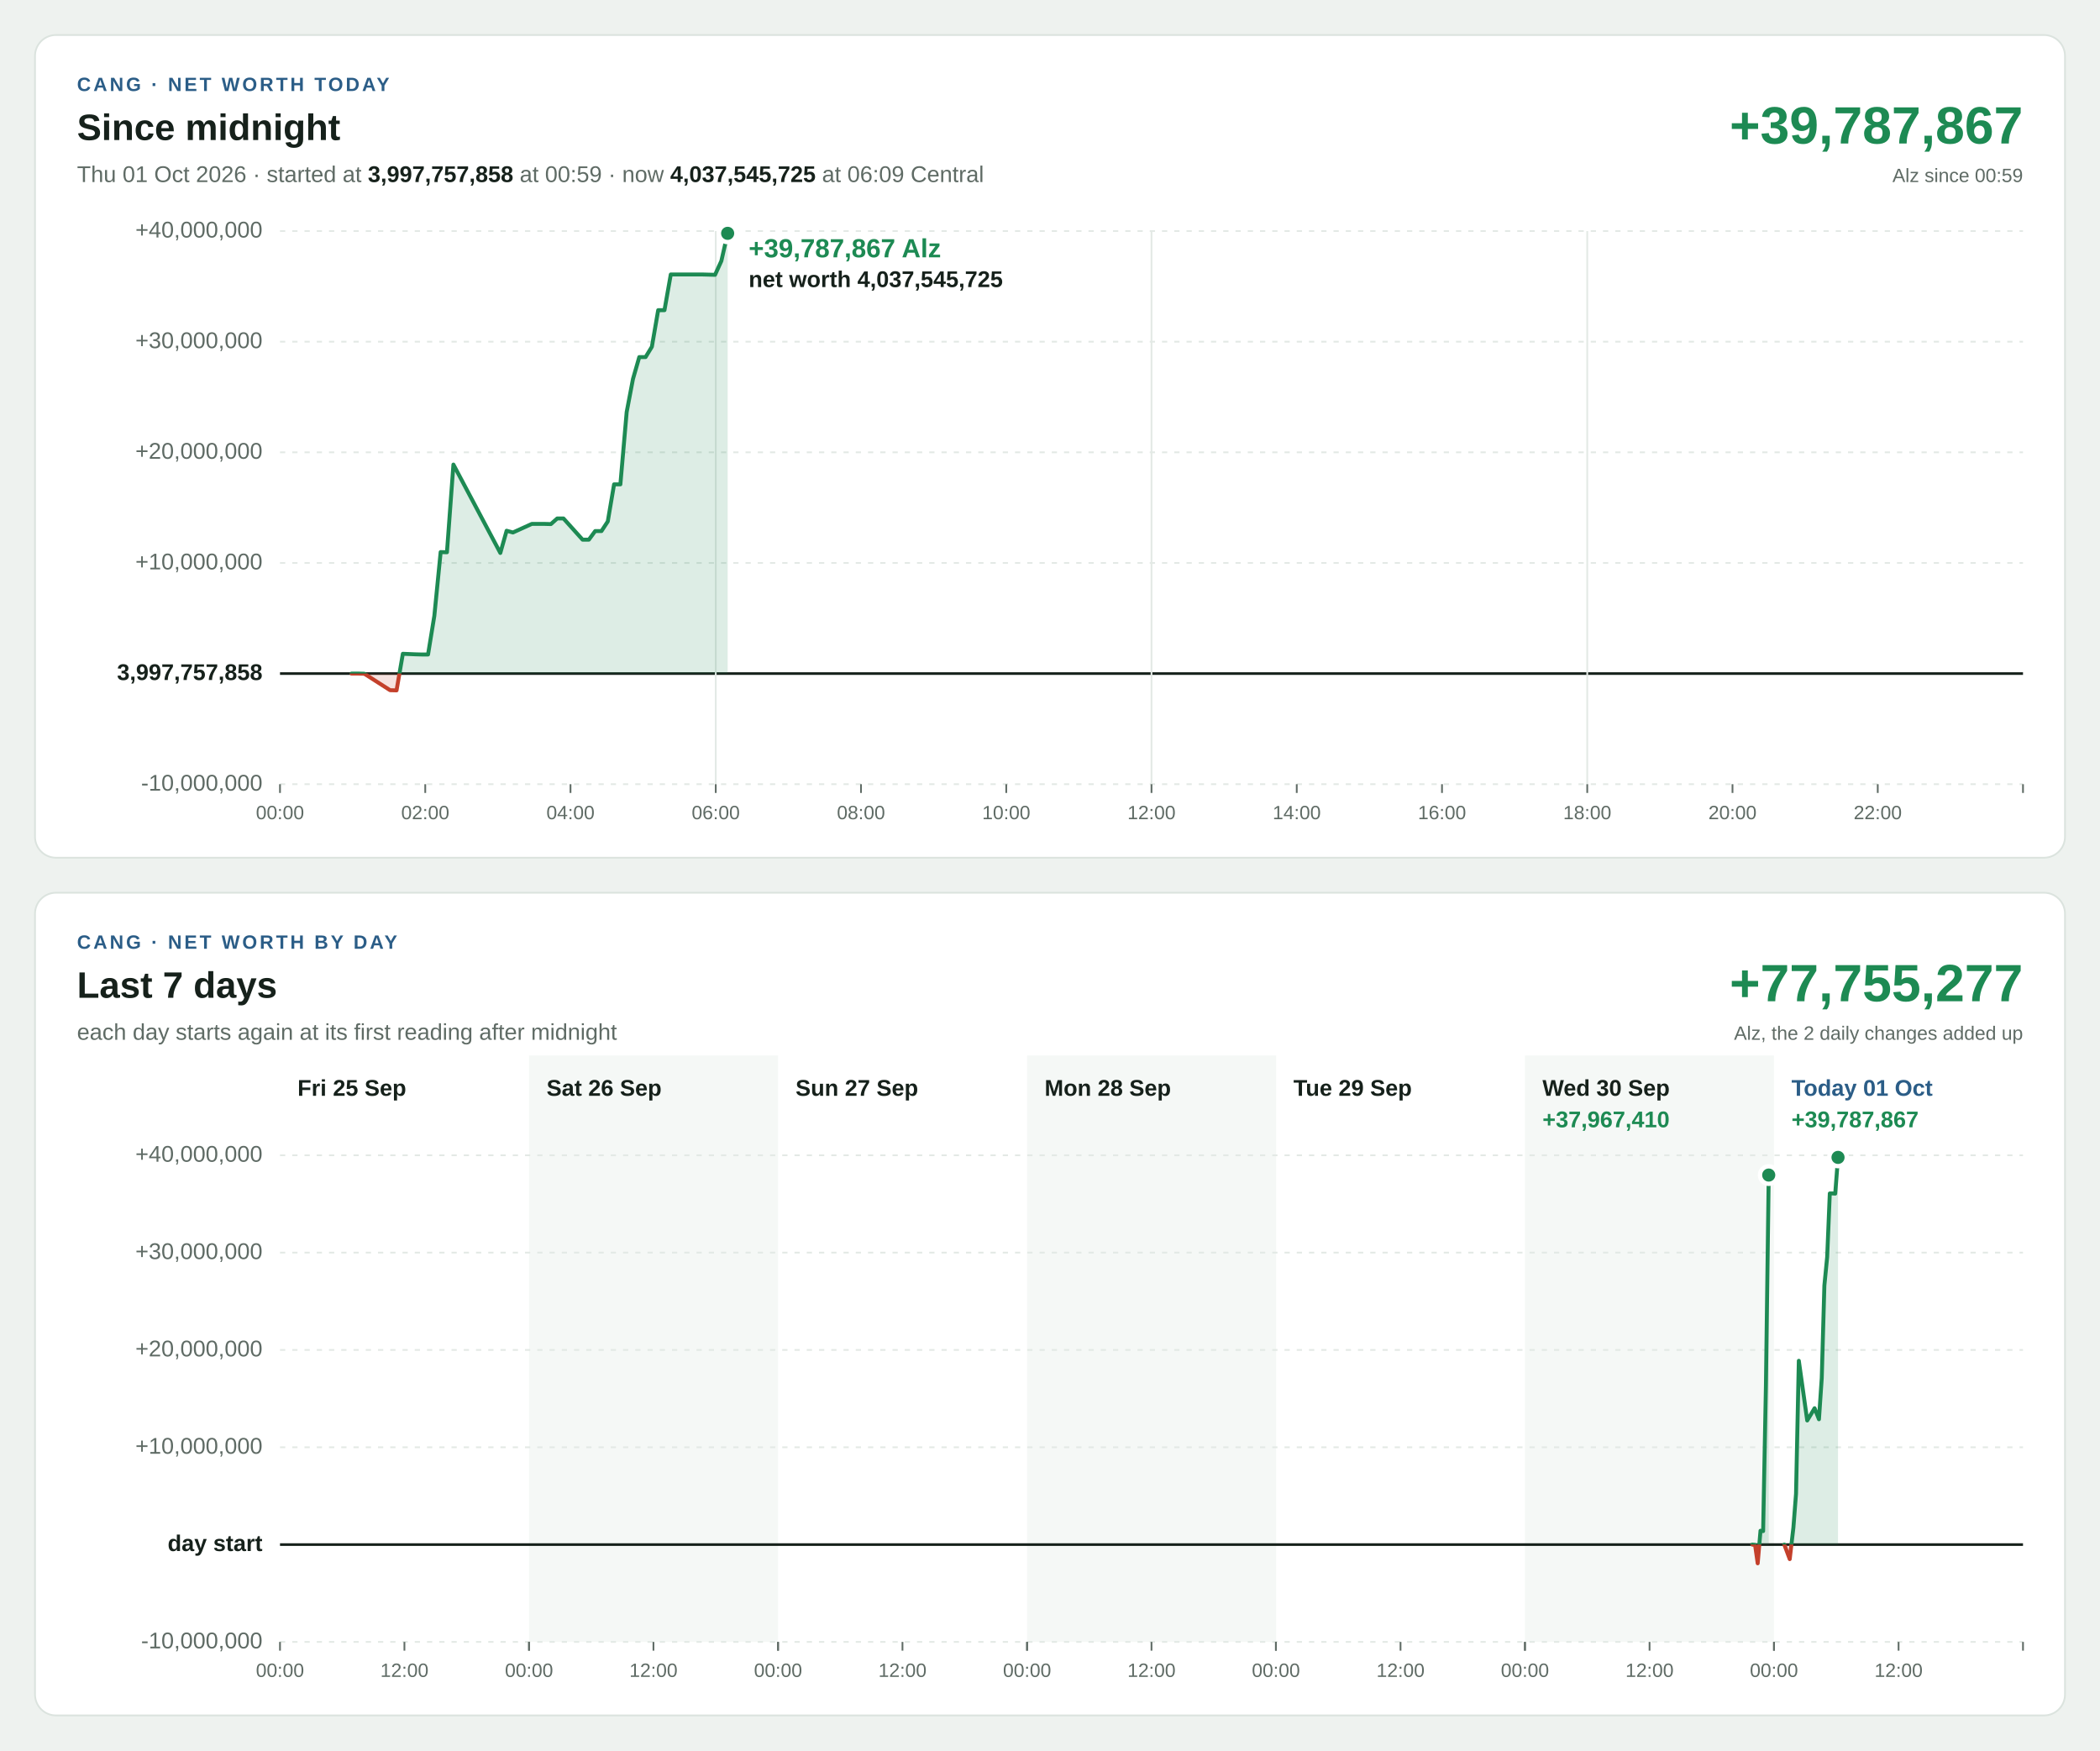
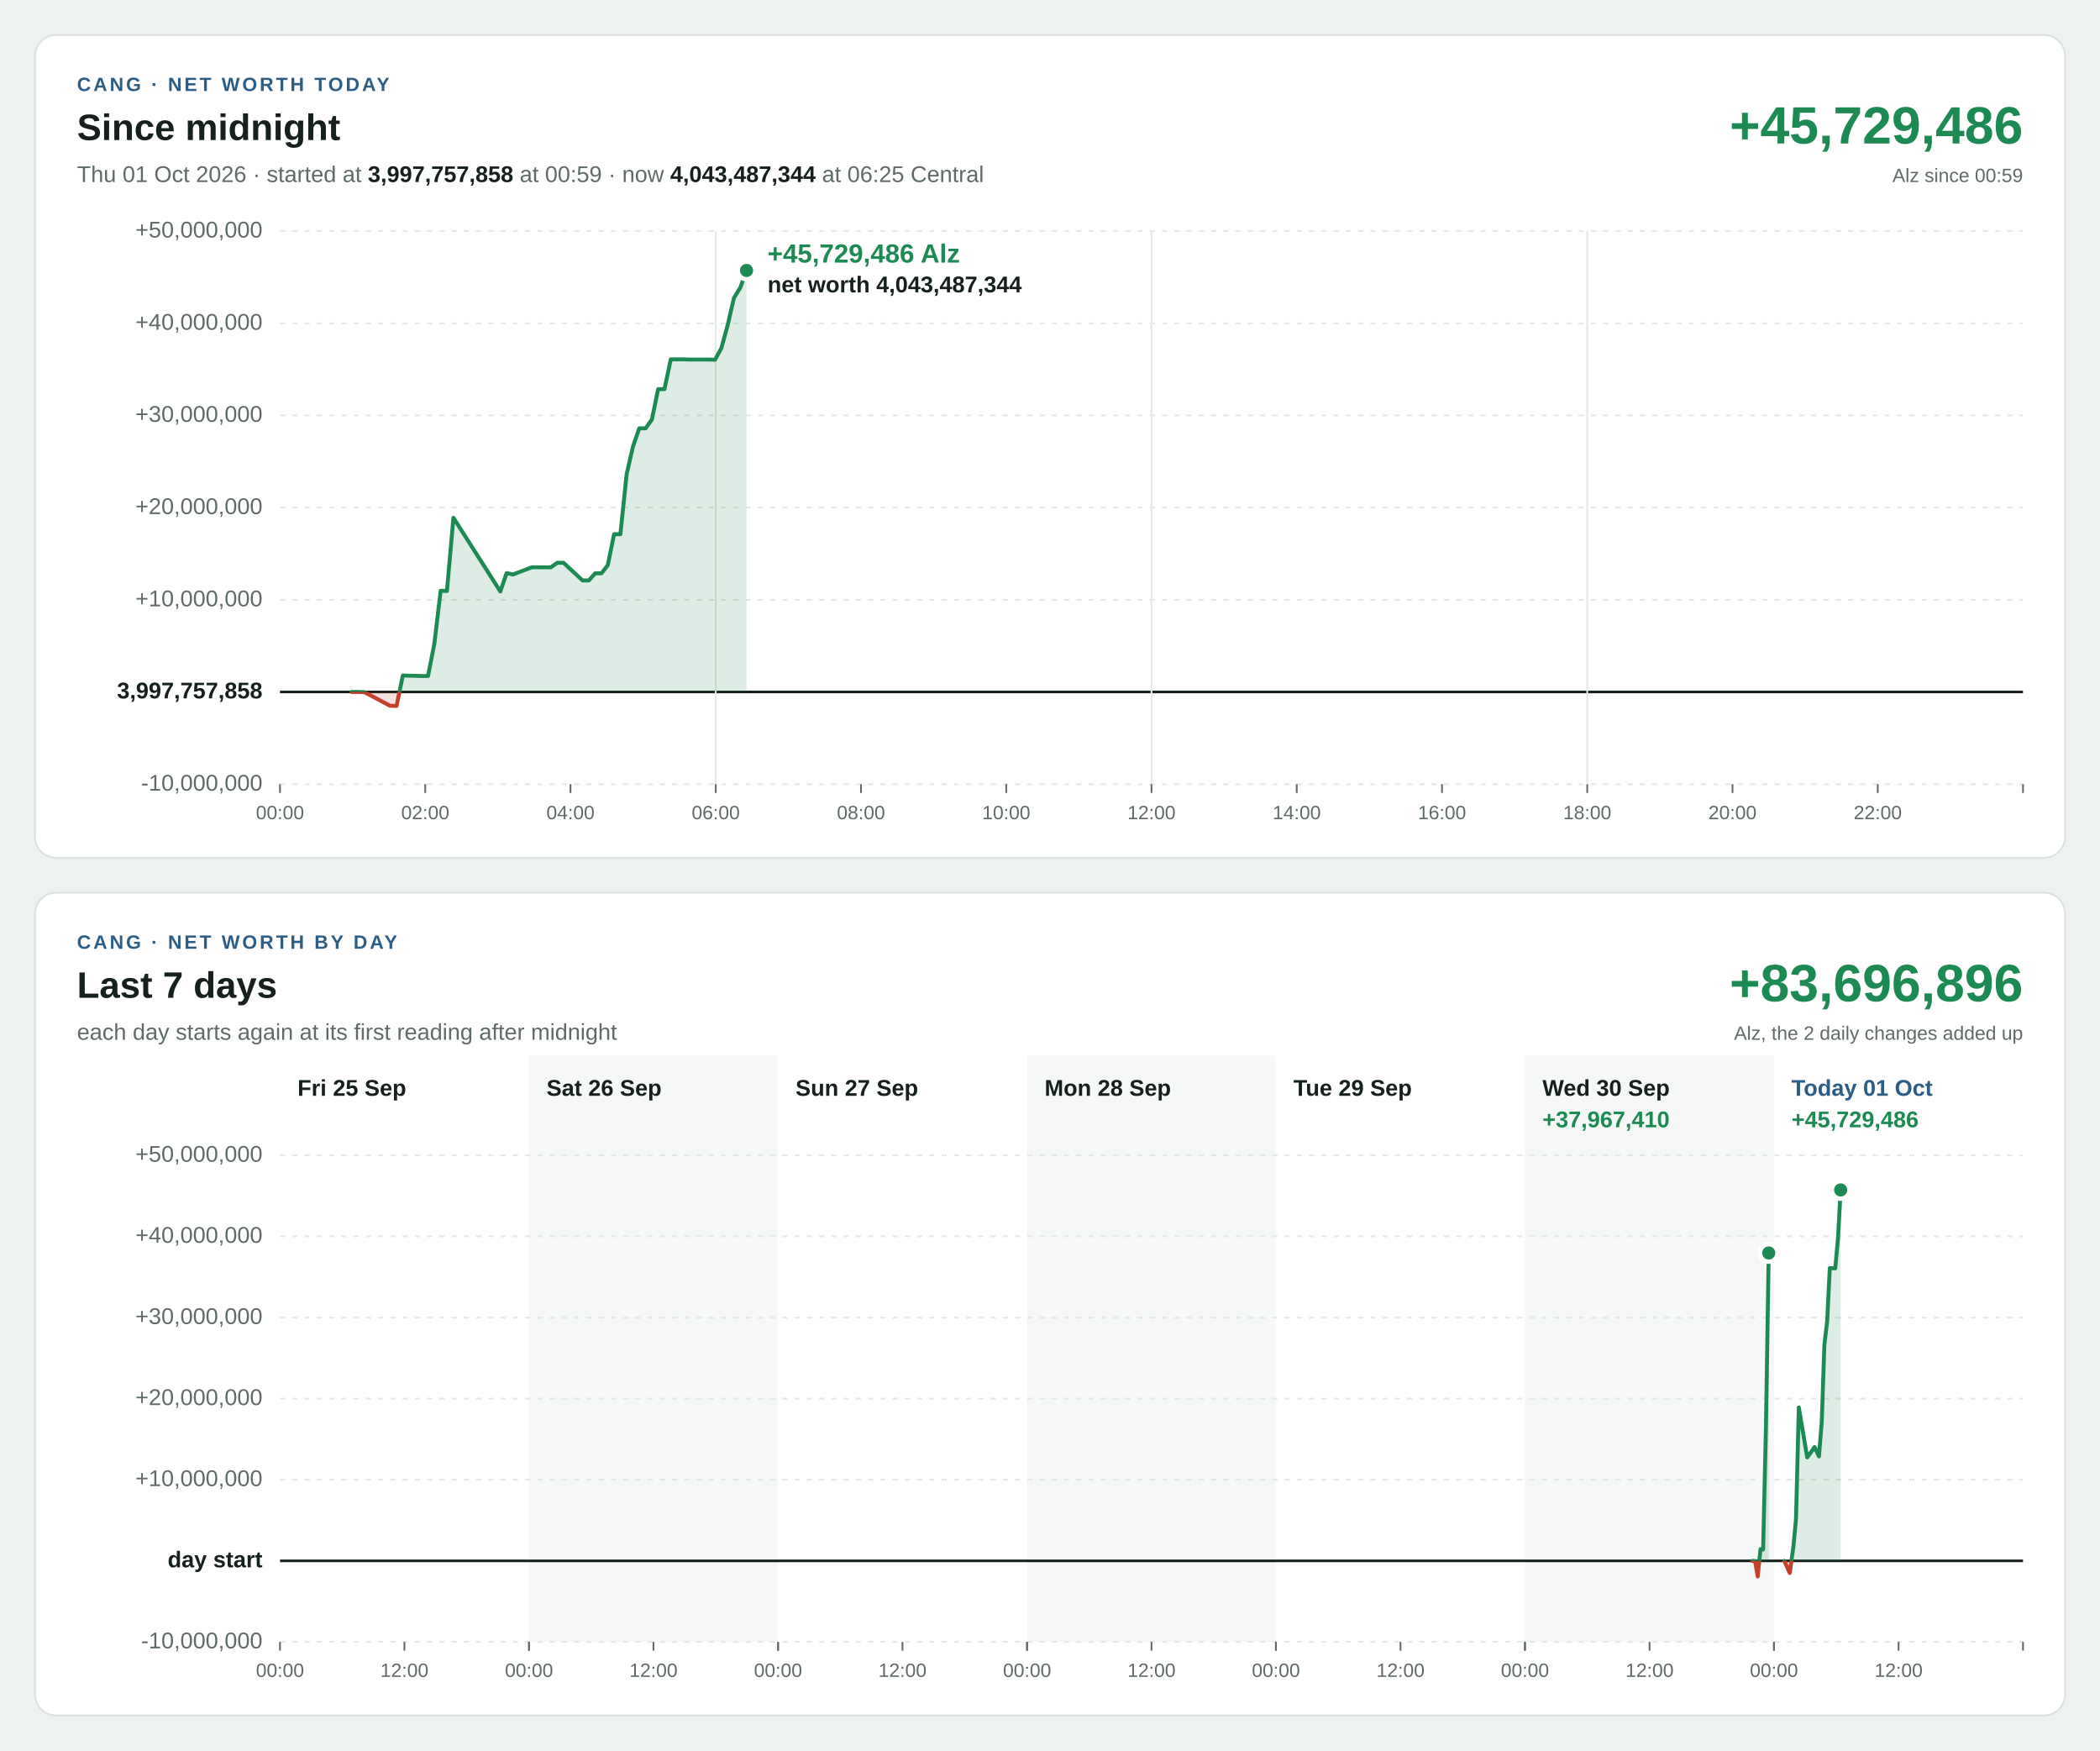
<svg xmlns="http://www.w3.org/2000/svg" width="1200" height="1000" viewBox="0 0 1200 1000" font-family="Segoe UI, Helvetica Neue, Arial, sans-serif" font-size="13" style="font-variant-numeric: tabular-nums">
  <rect width="1200" height="1000" fill="#eef2ef" />
  <g transform="translate(20,20)">
    <rect width="1160" height="470" rx="12" fill="#ffffff" stroke="#dbe3de" />
    <text x="24" y="32" font-size="11" font-weight="700" letter-spacing="1.4" fill="#2b5d87">CANG · NET WORTH TODAY</text>
    <text x="24" y="60" font-size="21" font-weight="700" fill="#16211b">Since midnight</text>
-     <text x="24" y="84" fill="#5f6b65">Thu 01 Oct 2026 · started at <tspan font-weight="700" fill="#16211b">3,997,757,858</tspan> at 00:59 · now <tspan font-weight="700" fill="#16211b">4,037,545,725</tspan> at 06:09 Central</text>
-     <text x="1136" y="62" font-size="30" font-weight="700" text-anchor="end" fill="#1d8a53">+39,787,867</text>
+     <text x="24" y="84" fill="#5f6b65">Thu 01 Oct 2026 · started at <tspan font-weight="700" fill="#16211b">3,997,757,858</tspan> at 00:59 · now <tspan font-weight="700" fill="#16211b">4,043,487,344</tspan> at 06:25 Central</text>
+     <text x="1136" y="62" font-size="30" font-weight="700" text-anchor="end" fill="#1d8a53">+45,729,486</text>
    <text x="1136" y="84" font-size="11" text-anchor="end" fill="#5f6b65">Alz since 00:59</text>
    <line x1="140" x2="1136" y1="428.0" y2="428.0" stroke="#e3e9e5" stroke-width="1" stroke-dasharray="3 4" />
    <text x="130" y="428.0" text-anchor="end" dominant-baseline="middle" font-weight="400" fill="#5f6b65">-10,000,000</text>
-     <line x1="140" x2="1136" y1="364.8" y2="364.8" stroke="#16211b" stroke-width="1.5" />
-     <text x="130" y="364.8" text-anchor="end" dominant-baseline="middle" font-weight="700" fill="#16211b">3,997,757,858</text>
-     <line x1="140" x2="1136" y1="301.6" y2="301.6" stroke="#e3e9e5" stroke-width="1" stroke-dasharray="3 4" />
-     <text x="130" y="301.6" text-anchor="end" dominant-baseline="middle" font-weight="400" fill="#5f6b65">+10,000,000</text>
-     <line x1="140" x2="1136" y1="238.4" y2="238.4" stroke="#e3e9e5" stroke-width="1" stroke-dasharray="3 4" />
-     <text x="130" y="238.4" text-anchor="end" dominant-baseline="middle" font-weight="400" fill="#5f6b65">+20,000,000</text>
-     <line x1="140" x2="1136" y1="175.2" y2="175.2" stroke="#e3e9e5" stroke-width="1" stroke-dasharray="3 4" />
-     <text x="130" y="175.2" text-anchor="end" dominant-baseline="middle" font-weight="400" fill="#5f6b65">+30,000,000</text>
+     <line x1="140" x2="1136" y1="375.3" y2="375.3" stroke="#16211b" stroke-width="1.5" />
+     <text x="130" y="375.3" text-anchor="end" dominant-baseline="middle" font-weight="700" fill="#16211b">3,997,757,858</text>
+     <line x1="140" x2="1136" y1="322.7" y2="322.7" stroke="#e3e9e5" stroke-width="1" stroke-dasharray="3 4" />
+     <text x="130" y="322.7" text-anchor="end" dominant-baseline="middle" font-weight="400" fill="#5f6b65">+10,000,000</text>
+     <line x1="140" x2="1136" y1="270.0" y2="270.0" stroke="#e3e9e5" stroke-width="1" stroke-dasharray="3 4" />
+     <text x="130" y="270.0" text-anchor="end" dominant-baseline="middle" font-weight="400" fill="#5f6b65">+20,000,000</text>
+     <line x1="140" x2="1136" y1="217.3" y2="217.3" stroke="#e3e9e5" stroke-width="1" stroke-dasharray="3 4" />
+     <text x="130" y="217.3" text-anchor="end" dominant-baseline="middle" font-weight="400" fill="#5f6b65">+30,000,000</text>
+     <line x1="140" x2="1136" y1="164.7" y2="164.7" stroke="#e3e9e5" stroke-width="1" stroke-dasharray="3 4" />
+     <text x="130" y="164.7" text-anchor="end" dominant-baseline="middle" font-weight="400" fill="#5f6b65">+40,000,000</text>
    <line x1="140" x2="1136" y1="112.0" y2="112.0" stroke="#e3e9e5" stroke-width="1" stroke-dasharray="3 4" />
-     <text x="130" y="112.0" text-anchor="end" dominant-baseline="middle" font-weight="400" fill="#5f6b65">+40,000,000</text>
+     <text x="130" y="112.0" text-anchor="end" dominant-baseline="middle" font-weight="400" fill="#5f6b65">+50,000,000</text>
    <line x1="140.0" x2="140.0" y1="428" y2="433" stroke="#5f6b65" stroke-width="1" />
    <text x="140.0" y="448" font-size="11" text-anchor="middle" fill="#5f6b65">00:00</text>
    <line x1="223.0" x2="223.0" y1="428" y2="433" stroke="#5f6b65" stroke-width="1" />
    <text x="223.0" y="448" font-size="11" text-anchor="middle" fill="#5f6b65">02:00</text>
    <line x1="306.0" x2="306.0" y1="428" y2="433" stroke="#5f6b65" stroke-width="1" />
    <text x="306.0" y="448" font-size="11" text-anchor="middle" fill="#5f6b65">04:00</text>
    <line x1="389.0" x2="389.0" y1="112" y2="428" stroke="#e3e9e5" stroke-width="1" />
    <line x1="389.0" x2="389.0" y1="428" y2="433" stroke="#5f6b65" stroke-width="1" />
    <text x="389.0" y="448" font-size="11" text-anchor="middle" fill="#5f6b65">06:00</text>
    <line x1="472.0" x2="472.0" y1="428" y2="433" stroke="#5f6b65" stroke-width="1" />
    <text x="472.0" y="448" font-size="11" text-anchor="middle" fill="#5f6b65">08:00</text>
    <line x1="555.0" x2="555.0" y1="428" y2="433" stroke="#5f6b65" stroke-width="1" />
    <text x="555.0" y="448" font-size="11" text-anchor="middle" fill="#5f6b65">10:00</text>
    <line x1="638.0" x2="638.0" y1="112" y2="428" stroke="#e3e9e5" stroke-width="1" />
    <line x1="638.0" x2="638.0" y1="428" y2="433" stroke="#5f6b65" stroke-width="1" />
    <text x="638.0" y="448" font-size="11" text-anchor="middle" fill="#5f6b65">12:00</text>
    <line x1="721.0" x2="721.0" y1="428" y2="433" stroke="#5f6b65" stroke-width="1" />
    <text x="721.0" y="448" font-size="11" text-anchor="middle" fill="#5f6b65">14:00</text>
    <line x1="804.0" x2="804.0" y1="428" y2="433" stroke="#5f6b65" stroke-width="1" />
    <text x="804.0" y="448" font-size="11" text-anchor="middle" fill="#5f6b65">16:00</text>
    <line x1="887.0" x2="887.0" y1="112" y2="428" stroke="#e3e9e5" stroke-width="1" />
    <line x1="887.0" x2="887.0" y1="428" y2="433" stroke="#5f6b65" stroke-width="1" />
    <text x="887.0" y="448" font-size="11" text-anchor="middle" fill="#5f6b65">18:00</text>
    <line x1="970.0" x2="970.0" y1="428" y2="433" stroke="#5f6b65" stroke-width="1" />
    <text x="970.0" y="448" font-size="11" text-anchor="middle" fill="#5f6b65">20:00</text>
    <line x1="1053.0" x2="1053.0" y1="428" y2="433" stroke="#5f6b65" stroke-width="1" />
    <text x="1053.0" y="448" font-size="11" text-anchor="middle" fill="#5f6b65">22:00</text>
    <line x1="1136.0" x2="1136.0" y1="428" y2="433" stroke="#5f6b65" stroke-width="1" />
    <defs>
-       <path id="shape-today" d="M180.9 364.8L180.9 364.8L184.6 364.8L188.2 364.9L202.9 374.3L206.6 374.4L210.2 353.5L217.3 353.8L220.9 353.9L224.6 353.9L228.2 331.8L231.8 295.4L235.4 295.5L239.1 245.4L265.9 295.9L269.5 283.2L273.1 284.2L283.9 279.3L287.5 279.3L291.2 279.3L294.8 279.4L298.4 276.2L302.0 276.2L312.9 288.3L316.5 288.3L320.1 283.4L323.7 283.4L327.3 277.9L330.9 256.7L334.5 256.7L338.1 215.4L341.7 196.5L345.3 184.0L348.9 184.0L352.5 178.1L356.1 157.2L359.7 157.2L363.3 136.8L367.0 136.8L370.5 136.8L374.1 136.8L377.8 136.8L381.4 136.8L385.0 136.9L388.6 137.0L392.2 129.1L395.8 113.3L395.8 364.8Z" />
-       <path id="line-today" d="M180.9 364.8L184.6 364.8L188.2 364.9L202.9 374.3L206.6 374.4L210.2 353.5L217.3 353.8L220.9 353.9L224.6 353.9L228.2 331.8L231.8 295.4L235.4 295.5L239.1 245.4L265.9 295.9L269.5 283.2L273.1 284.2L283.9 279.3L287.5 279.3L291.2 279.3L294.8 279.4L298.4 276.2L302.0 276.2L312.9 288.3L316.5 288.3L320.1 283.4L323.7 283.4L327.3 277.9L330.9 256.7L334.5 256.7L338.1 215.4L341.7 196.5L345.3 184.0L348.9 184.0L352.5 178.1L356.1 157.2L359.7 157.2L363.3 136.8L367.0 136.8L370.5 136.8L374.1 136.8L377.8 136.8L381.4 136.8L385.0 136.9L388.6 137.0L392.2 129.1L395.8 113.3" />
+       <path id="shape-today" d="M180.9 375.3L180.9 375.3L184.6 375.3L188.2 375.4L202.9 383.2L206.6 383.3L210.2 365.9L217.3 366.1L220.9 366.2L224.6 366.2L228.2 347.8L231.8 317.5L235.4 317.6L239.1 275.8L265.9 317.9L269.5 307.4L273.1 308.2L283.9 304.1L287.5 304.1L291.2 304.1L294.8 304.1L298.4 301.5L302.0 301.5L312.9 311.6L316.5 311.6L320.1 307.5L323.7 307.5L327.3 302.9L330.9 285.2L334.5 285.2L338.1 250.8L341.7 235.1L345.3 224.7L348.9 224.7L352.5 219.7L356.1 202.3L359.7 202.3L363.3 185.3L367.0 185.3L370.5 185.3L374.1 185.4L377.8 185.4L381.4 185.4L385.0 185.4L388.6 185.5L392.2 178.9L395.8 165.8L399.4 150.2L403.0 144.4L406.6 134.5L406.6 375.3Z" />
+       <path id="line-today" d="M180.9 375.3L184.6 375.3L188.2 375.4L202.9 383.2L206.6 383.3L210.2 365.9L217.3 366.1L220.9 366.2L224.6 366.2L228.2 347.8L231.8 317.5L235.4 317.6L239.1 275.8L265.9 317.9L269.5 307.4L273.1 308.2L283.9 304.1L287.5 304.1L291.2 304.1L294.8 304.1L298.4 301.5L302.0 301.5L312.9 311.6L316.5 311.6L320.1 307.5L323.7 307.5L327.3 302.9L330.9 285.2L334.5 285.2L338.1 250.8L341.7 235.1L345.3 224.7L348.9 224.7L352.5 219.7L356.1 202.3L359.7 202.3L363.3 185.3L367.0 185.3L370.5 185.3L374.1 185.4L377.8 185.4L381.4 185.4L385.0 185.4L388.6 185.5L392.2 178.9L395.8 165.8L399.4 150.2L403.0 144.4L406.6 134.5" />
      <clipPath id="up-today">
-         <rect x="140" y="112" width="996" height="252.8" />
+         <rect x="140" y="112" width="996" height="263.3" />
      </clipPath>
      <clipPath id="down-today">
-         <rect x="140" y="364.8" width="996" height="63.2" />
+         <rect x="140" y="375.3" width="996" height="52.7" />
      </clipPath>
    </defs>
    <use href="#shape-today" fill="#1d8a53" fill-opacity="0.15" clip-path="url(#up-today)" />
    <use href="#line-today" fill="none" stroke="#1d8a53" stroke-width="2.25" stroke-linejoin="round" stroke-linecap="round" clip-path="url(#up-today)" />
    <use href="#shape-today" fill="#c4402b" fill-opacity="0.15" clip-path="url(#down-today)" />
    <use href="#line-today" fill="none" stroke="#c4402b" stroke-width="2.25" stroke-linejoin="round" stroke-linecap="round" clip-path="url(#down-today)" />
-     <circle cx="395.8" cy="113.3" r="5" fill="#1d8a53" stroke="#ffffff" stroke-width="2.5" />
-     <text x="407.8" y="127.0" text-anchor="start" font-size="15" font-weight="700" fill="#1d8a53" stroke="#ffffff" stroke-width="4" stroke-linejoin="round" paint-order="stroke">+39,787,867 Alz</text>
-     <text x="407.8" y="144.0" text-anchor="start" font-size="13" font-weight="600" fill="#16211b" stroke="#ffffff" stroke-width="4" stroke-linejoin="round" paint-order="stroke">net worth 4,037,545,725</text>
+     <circle cx="406.6" cy="134.5" r="5" fill="#1d8a53" stroke="#ffffff" stroke-width="2.5" />
+     <text x="418.6" y="130.0" text-anchor="start" font-size="15" font-weight="700" fill="#1d8a53" stroke="#ffffff" stroke-width="4" stroke-linejoin="round" paint-order="stroke">+45,729,486 Alz</text>
+     <text x="418.6" y="147.0" text-anchor="start" font-size="13" font-weight="600" fill="#16211b" stroke="#ffffff" stroke-width="4" stroke-linejoin="round" paint-order="stroke">net worth 4,043,487,344</text>
  </g>
  <g transform="translate(20,510)">
    <rect width="1160" height="470" rx="12" fill="#ffffff" stroke="#dbe3de" />
    <text x="24" y="32" font-size="11" font-weight="700" letter-spacing="1.4" fill="#2b5d87">CANG · NET WORTH BY DAY</text>
    <text x="24" y="60" font-size="21" font-weight="700" fill="#16211b">Last 7 days</text>
    <text x="24" y="84" fill="#5f6b65">each day starts again at its first reading after midnight</text>
-     <text x="1136" y="62" font-size="30" font-weight="700" text-anchor="end" fill="#1d8a53">+77,755,277</text>
+     <text x="1136" y="62" font-size="30" font-weight="700" text-anchor="end" fill="#1d8a53">+83,696,896</text>
    <text x="1136" y="84" font-size="11" text-anchor="end" fill="#5f6b65">Alz, the 2 daily changes added up</text>
    <rect x="282.3" y="93" width="142.3" height="335" fill="#f5f8f6" />
    <rect x="566.9" y="93" width="142.3" height="335" fill="#f5f8f6" />
    <rect x="851.4" y="93" width="142.3" height="335" fill="#f5f8f6" />
    <line x1="140" x2="1136" y1="428.0" y2="428.0" stroke="#e3e9e5" stroke-width="1" stroke-dasharray="3 4" />
    <text x="130" y="428.0" text-anchor="end" dominant-baseline="middle" font-weight="400" fill="#5f6b65">-10,000,000</text>
-     <line x1="140" x2="1136" y1="372.4" y2="372.4" stroke="#16211b" stroke-width="1.5" />
-     <text x="130" y="372.4" text-anchor="end" dominant-baseline="middle" font-weight="700" fill="#16211b">day start</text>
-     <line x1="140" x2="1136" y1="316.8" y2="316.8" stroke="#e3e9e5" stroke-width="1" stroke-dasharray="3 4" />
-     <text x="130" y="316.8" text-anchor="end" dominant-baseline="middle" font-weight="400" fill="#5f6b65">+10,000,000</text>
-     <line x1="140" x2="1136" y1="261.2" y2="261.2" stroke="#e3e9e5" stroke-width="1" stroke-dasharray="3 4" />
-     <text x="130" y="261.2" text-anchor="end" dominant-baseline="middle" font-weight="400" fill="#5f6b65">+20,000,000</text>
-     <line x1="140" x2="1136" y1="205.6" y2="205.6" stroke="#e3e9e5" stroke-width="1" stroke-dasharray="3 4" />
-     <text x="130" y="205.6" text-anchor="end" dominant-baseline="middle" font-weight="400" fill="#5f6b65">+30,000,000</text>
+     <line x1="140" x2="1136" y1="381.7" y2="381.7" stroke="#16211b" stroke-width="1.5" />
+     <text x="130" y="381.7" text-anchor="end" dominant-baseline="middle" font-weight="700" fill="#16211b">day start</text>
+     <line x1="140" x2="1136" y1="335.3" y2="335.3" stroke="#e3e9e5" stroke-width="1" stroke-dasharray="3 4" />
+     <text x="130" y="335.3" text-anchor="end" dominant-baseline="middle" font-weight="400" fill="#5f6b65">+10,000,000</text>
+     <line x1="140" x2="1136" y1="289.0" y2="289.0" stroke="#e3e9e5" stroke-width="1" stroke-dasharray="3 4" />
+     <text x="130" y="289.0" text-anchor="end" dominant-baseline="middle" font-weight="400" fill="#5f6b65">+20,000,000</text>
+     <line x1="140" x2="1136" y1="242.7" y2="242.7" stroke="#e3e9e5" stroke-width="1" stroke-dasharray="3 4" />
+     <text x="130" y="242.7" text-anchor="end" dominant-baseline="middle" font-weight="400" fill="#5f6b65">+30,000,000</text>
+     <line x1="140" x2="1136" y1="196.3" y2="196.3" stroke="#e3e9e5" stroke-width="1" stroke-dasharray="3 4" />
+     <text x="130" y="196.3" text-anchor="end" dominant-baseline="middle" font-weight="400" fill="#5f6b65">+40,000,000</text>
    <line x1="140" x2="1136" y1="150.0" y2="150.0" stroke="#e3e9e5" stroke-width="1" stroke-dasharray="3 4" />
-     <text x="130" y="150.0" text-anchor="end" dominant-baseline="middle" font-weight="400" fill="#5f6b65">+40,000,000</text>
+     <text x="130" y="150.0" text-anchor="end" dominant-baseline="middle" font-weight="400" fill="#5f6b65">+50,000,000</text>
    <text x="150.0" y="116" font-weight="700" fill="#16211b">Fri 25 Sep</text>
    <line x1="140.0" x2="140.0" y1="428" y2="433" stroke="#5f6b65" stroke-width="1" />
    <text x="140.0" y="448" font-size="11" text-anchor="middle" fill="#5f6b65">00:00</text>
    <line x1="211.1" x2="211.1" y1="428" y2="433" stroke="#5f6b65" stroke-width="1" />
    <text x="211.1" y="448" font-size="11" text-anchor="middle" fill="#5f6b65">12:00</text>
    <line x1="282.3" x2="282.3" y1="428" y2="433" stroke="#5f6b65" stroke-width="1" />
    <text x="292.3" y="116" font-weight="700" fill="#16211b">Sat 26 Sep</text>
    <line x1="282.3" x2="282.3" y1="428" y2="433" stroke="#5f6b65" stroke-width="1" />
    <text x="282.3" y="448" font-size="11" text-anchor="middle" fill="#5f6b65">00:00</text>
    <line x1="353.4" x2="353.4" y1="428" y2="433" stroke="#5f6b65" stroke-width="1" />
    <text x="353.4" y="448" font-size="11" text-anchor="middle" fill="#5f6b65">12:00</text>
    <line x1="424.6" x2="424.6" y1="428" y2="433" stroke="#5f6b65" stroke-width="1" />
    <text x="434.6" y="116" font-weight="700" fill="#16211b">Sun 27 Sep</text>
    <line x1="424.6" x2="424.6" y1="428" y2="433" stroke="#5f6b65" stroke-width="1" />
    <text x="424.6" y="448" font-size="11" text-anchor="middle" fill="#5f6b65">00:00</text>
    <line x1="495.7" x2="495.7" y1="428" y2="433" stroke="#5f6b65" stroke-width="1" />
    <text x="495.7" y="448" font-size="11" text-anchor="middle" fill="#5f6b65">12:00</text>
    <line x1="566.9" x2="566.9" y1="428" y2="433" stroke="#5f6b65" stroke-width="1" />
    <text x="576.9" y="116" font-weight="700" fill="#16211b">Mon 28 Sep</text>
    <line x1="566.9" x2="566.9" y1="428" y2="433" stroke="#5f6b65" stroke-width="1" />
    <text x="566.9" y="448" font-size="11" text-anchor="middle" fill="#5f6b65">00:00</text>
    <line x1="638.0" x2="638.0" y1="428" y2="433" stroke="#5f6b65" stroke-width="1" />
    <text x="638.0" y="448" font-size="11" text-anchor="middle" fill="#5f6b65">12:00</text>
    <line x1="709.1" x2="709.1" y1="428" y2="433" stroke="#5f6b65" stroke-width="1" />
    <text x="719.1" y="116" font-weight="700" fill="#16211b">Tue 29 Sep</text>
    <line x1="709.1" x2="709.1" y1="428" y2="433" stroke="#5f6b65" stroke-width="1" />
    <text x="709.1" y="448" font-size="11" text-anchor="middle" fill="#5f6b65">00:00</text>
    <line x1="780.3" x2="780.3" y1="428" y2="433" stroke="#5f6b65" stroke-width="1" />
    <text x="780.3" y="448" font-size="11" text-anchor="middle" fill="#5f6b65">12:00</text>
    <line x1="851.4" x2="851.4" y1="428" y2="433" stroke="#5f6b65" stroke-width="1" />
    <text x="861.4" y="116" font-weight="700" fill="#16211b">Wed 30 Sep</text>
    <line x1="851.4" x2="851.4" y1="428" y2="433" stroke="#5f6b65" stroke-width="1" />
    <text x="851.4" y="448" font-size="11" text-anchor="middle" fill="#5f6b65">00:00</text>
    <line x1="922.6" x2="922.6" y1="428" y2="433" stroke="#5f6b65" stroke-width="1" />
    <text x="922.6" y="448" font-size="11" text-anchor="middle" fill="#5f6b65">12:00</text>
    <line x1="993.7" x2="993.7" y1="428" y2="433" stroke="#5f6b65" stroke-width="1" />
    <text x="861.4" y="134" font-weight="700" fill="#1d8a53">+37,967,410</text>
    <defs>
-       <path id="shape-day5" d="M981.3 372.4L981.3 372.4L982.9 372.6L984.4 383.1L986.0 364.5L987.5 364.7L989.1 281.4L990.7 161.3L990.7 372.4Z" />
-       <path id="line-day5" d="M981.3 372.4L982.9 372.6L984.4 383.1L986.0 364.5L987.5 364.7L989.1 281.4L990.7 161.3" />
+       <path id="shape-day5" d="M981.3 381.7L981.3 381.7L982.9 381.8L984.4 390.6L986.0 375.0L987.5 375.2L989.1 305.8L990.7 205.8L990.7 381.7Z" />
+       <path id="line-day5" d="M981.3 381.7L982.9 381.8L984.4 390.6L986.0 375.0L987.5 375.2L989.1 305.8L990.7 205.8" />
      <clipPath id="up-day5">
-         <rect x="140" y="150" width="996" height="222.4" />
+         <rect x="140" y="150" width="996" height="231.7" />
      </clipPath>
      <clipPath id="down-day5">
-         <rect x="140" y="372.4" width="996" height="55.6" />
+         <rect x="140" y="381.7" width="996" height="46.3" />
      </clipPath>
    </defs>
    <use href="#shape-day5" fill="#1d8a53" fill-opacity="0.15" clip-path="url(#up-day5)" />
    <use href="#line-day5" fill="none" stroke="#1d8a53" stroke-width="2.25" stroke-linejoin="round" stroke-linecap="round" clip-path="url(#up-day5)" />
    <use href="#shape-day5" fill="#c4402b" fill-opacity="0.15" clip-path="url(#down-day5)" />
    <use href="#line-day5" fill="none" stroke="#c4402b" stroke-width="2.25" stroke-linejoin="round" stroke-linecap="round" clip-path="url(#down-day5)" />
-     <circle cx="990.7" cy="161.3" r="5" fill="#1d8a53" stroke="#ffffff" stroke-width="2.5" />
+     <circle cx="990.7" cy="205.8" r="5" fill="#1d8a53" stroke="#ffffff" stroke-width="2.5" />
    <text x="1003.7" y="116" font-weight="700" fill="#2b5d87">Today 01 Oct</text>
    <line x1="993.7" x2="993.7" y1="428" y2="433" stroke="#5f6b65" stroke-width="1" />
    <text x="993.7" y="448" font-size="11" text-anchor="middle" fill="#5f6b65">00:00</text>
    <line x1="1064.9" x2="1064.9" y1="428" y2="433" stroke="#5f6b65" stroke-width="1" />
    <text x="1064.9" y="448" font-size="11" text-anchor="middle" fill="#5f6b65">12:00</text>
    <line x1="1136.0" x2="1136.0" y1="428" y2="433" stroke="#5f6b65" stroke-width="1" />
-     <text x="1003.7" y="134" font-weight="700" fill="#1d8a53">+39,787,867</text>
+     <text x="1003.7" y="134" font-weight="700" fill="#1d8a53">+45,729,486</text>
    <defs>
-       <path id="shape-day6" d="M999.6 372.4L999.6 372.4L1002.7 380.7L1004.8 362.7L1006.3 343.4L1007.9 267.4L1012.7 301.5L1015.3 297.2L1016.9 294.5L1019.4 300.8L1021.0 277.3L1022.5 224.4L1024.1 208.1L1025.6 171.8L1027.2 171.8L1028.7 171.9L1030.3 151.2L1030.3 372.4Z" />
-       <path id="line-day6" d="M999.6 372.4L1002.7 380.7L1004.8 362.7L1006.3 343.4L1007.9 267.4L1012.7 301.5L1015.3 297.2L1016.9 294.5L1019.4 300.8L1021.0 277.3L1022.5 224.4L1024.1 208.1L1025.6 171.8L1027.2 171.8L1028.7 171.9L1030.3 151.2" />
+       <path id="shape-day6" d="M999.6 381.7L999.6 381.7L1002.7 388.6L1004.8 373.6L1006.3 357.5L1007.9 294.1L1012.7 322.6L1015.3 319.0L1016.9 316.7L1019.4 322.0L1021.0 302.4L1022.5 258.3L1024.1 244.8L1025.6 214.5L1027.2 214.5L1028.7 214.6L1030.3 197.3L1031.8 169.8L1031.8 381.7Z" />
+       <path id="line-day6" d="M999.6 381.7L1002.7 388.6L1004.8 373.6L1006.3 357.5L1007.9 294.1L1012.7 322.6L1015.3 319.0L1016.9 316.7L1019.4 322.0L1021.0 302.4L1022.5 258.3L1024.1 244.8L1025.6 214.5L1027.2 214.5L1028.7 214.6L1030.3 197.3L1031.8 169.8" />
      <clipPath id="up-day6">
-         <rect x="140" y="150" width="996" height="222.4" />
+         <rect x="140" y="150" width="996" height="231.7" />
      </clipPath>
      <clipPath id="down-day6">
-         <rect x="140" y="372.4" width="996" height="55.6" />
+         <rect x="140" y="381.7" width="996" height="46.3" />
      </clipPath>
    </defs>
    <use href="#shape-day6" fill="#1d8a53" fill-opacity="0.15" clip-path="url(#up-day6)" />
    <use href="#line-day6" fill="none" stroke="#1d8a53" stroke-width="2.25" stroke-linejoin="round" stroke-linecap="round" clip-path="url(#up-day6)" />
    <use href="#shape-day6" fill="#c4402b" fill-opacity="0.15" clip-path="url(#down-day6)" />
    <use href="#line-day6" fill="none" stroke="#c4402b" stroke-width="2.25" stroke-linejoin="round" stroke-linecap="round" clip-path="url(#down-day6)" />
-     <circle cx="1030.3" cy="151.2" r="5" fill="#1d8a53" stroke="#ffffff" stroke-width="2.5" />
+     <circle cx="1031.8" cy="169.8" r="5" fill="#1d8a53" stroke="#ffffff" stroke-width="2.5" />
  </g>
</svg>
